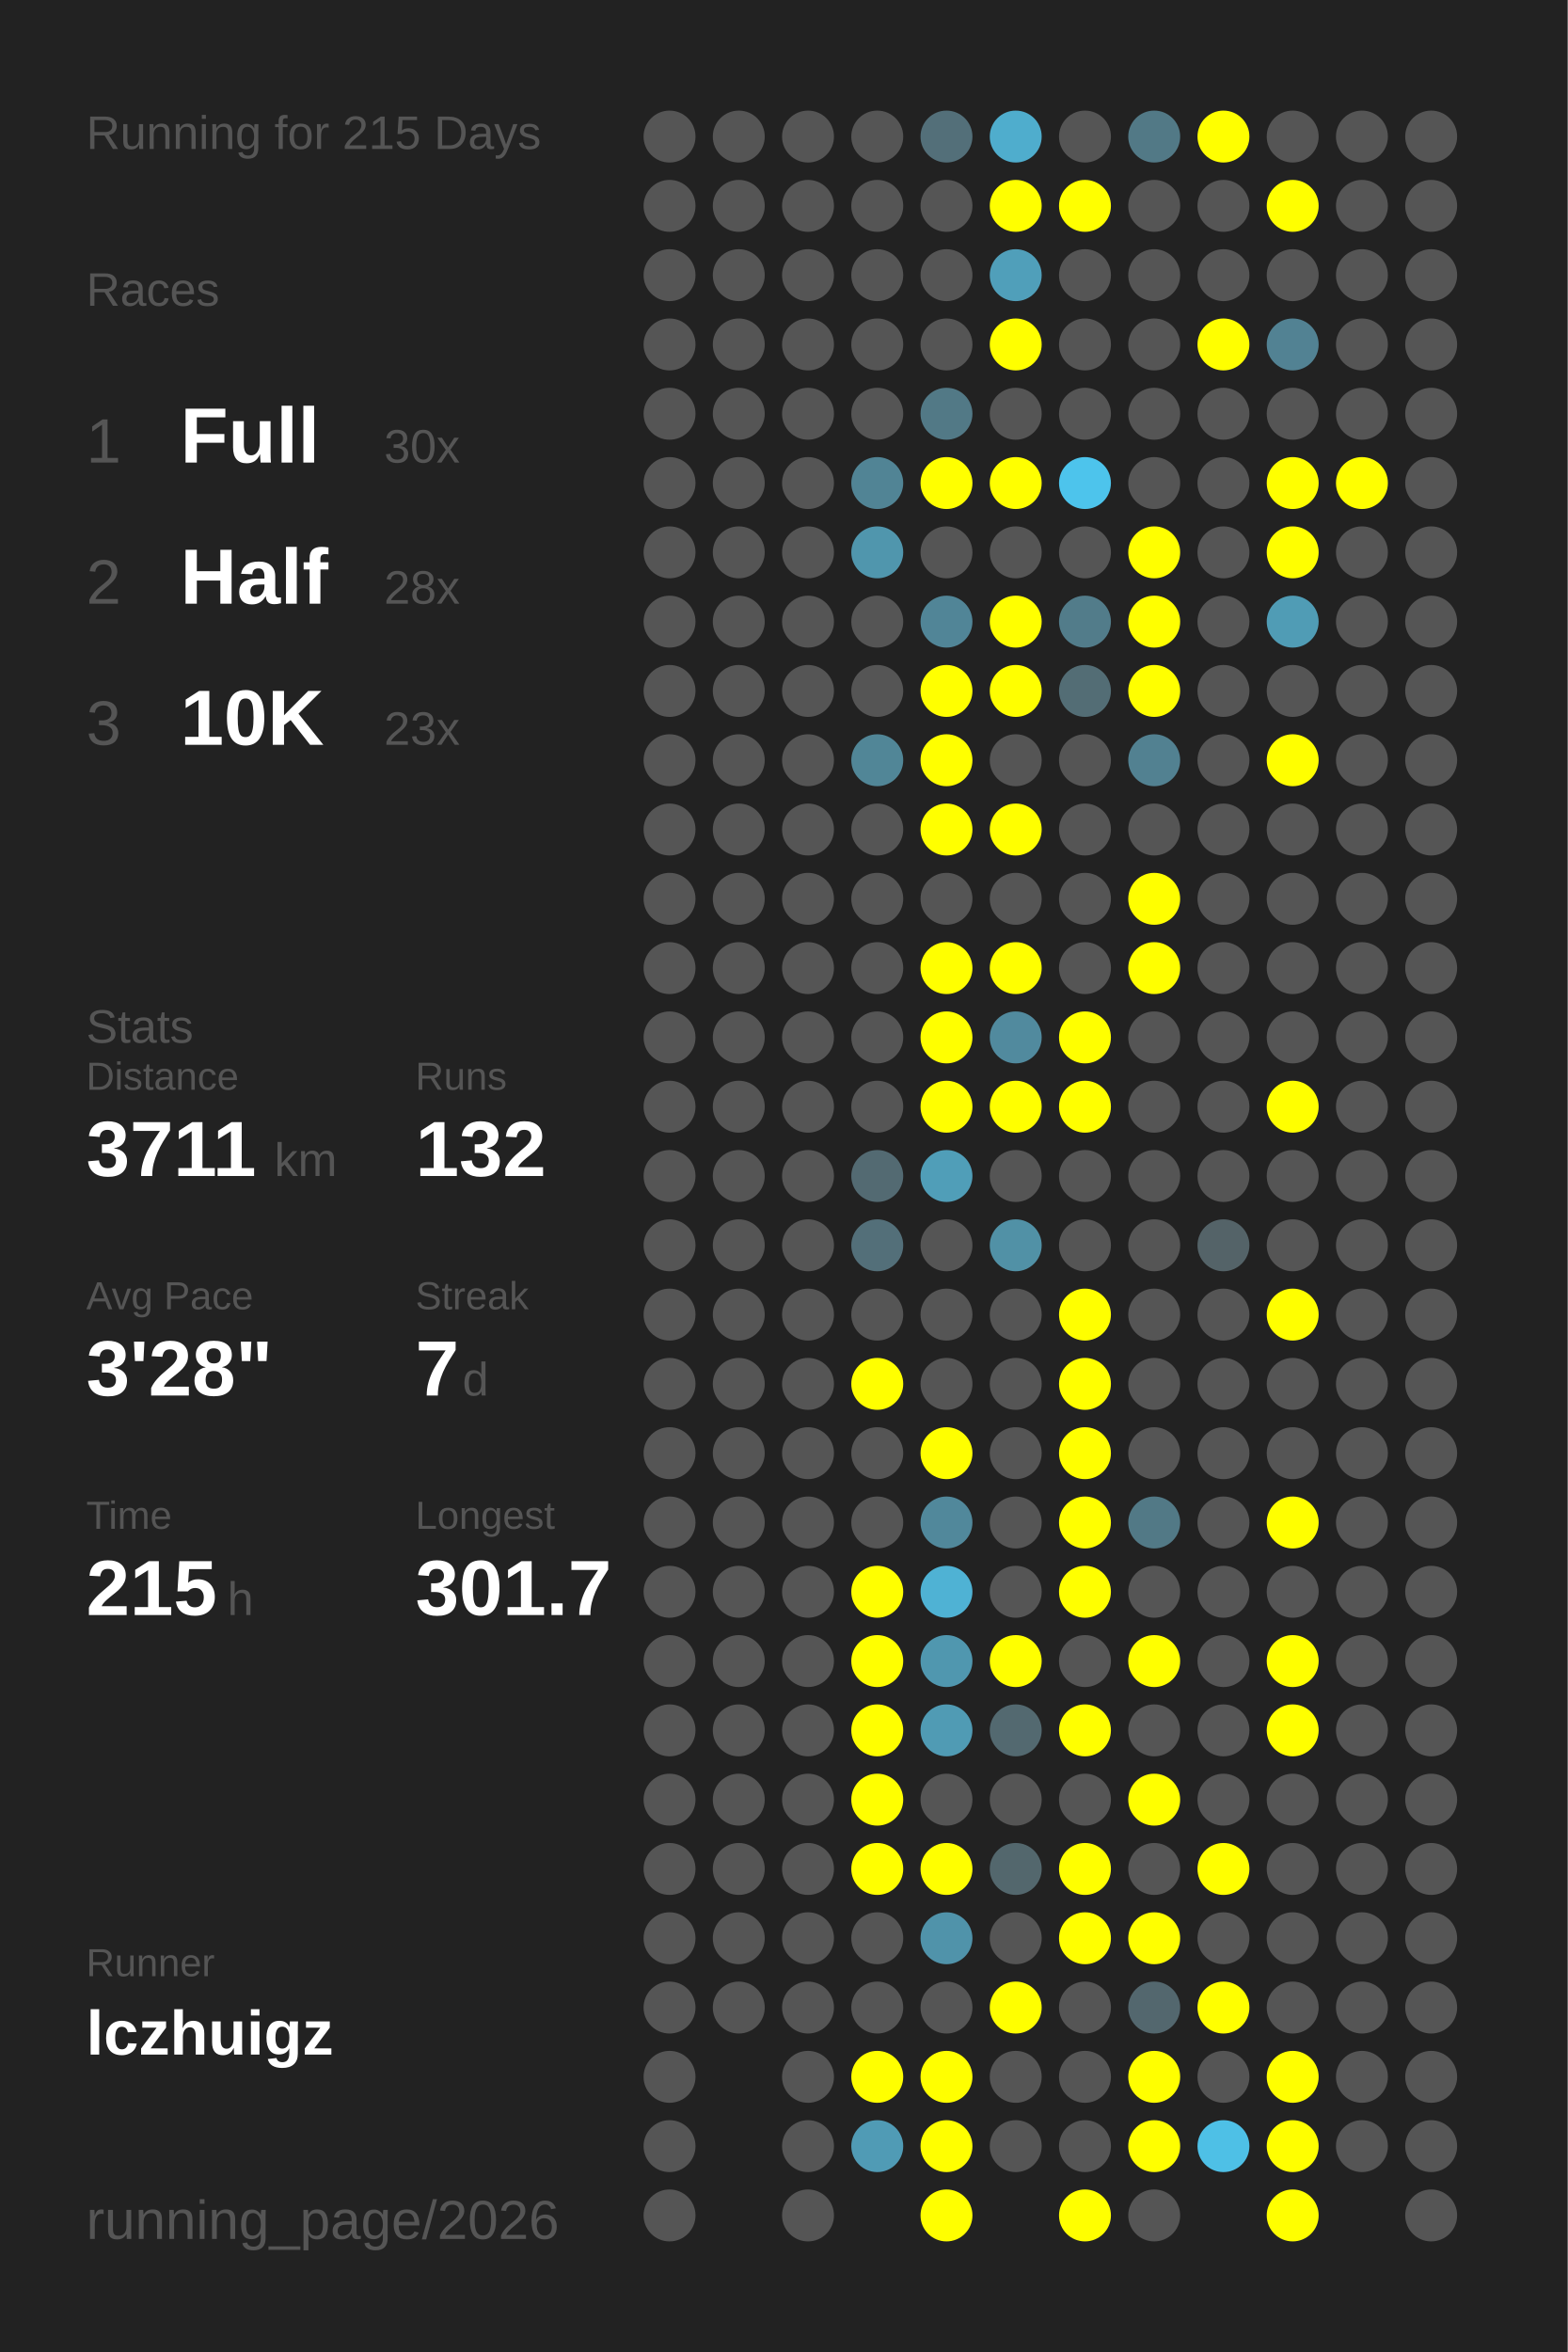
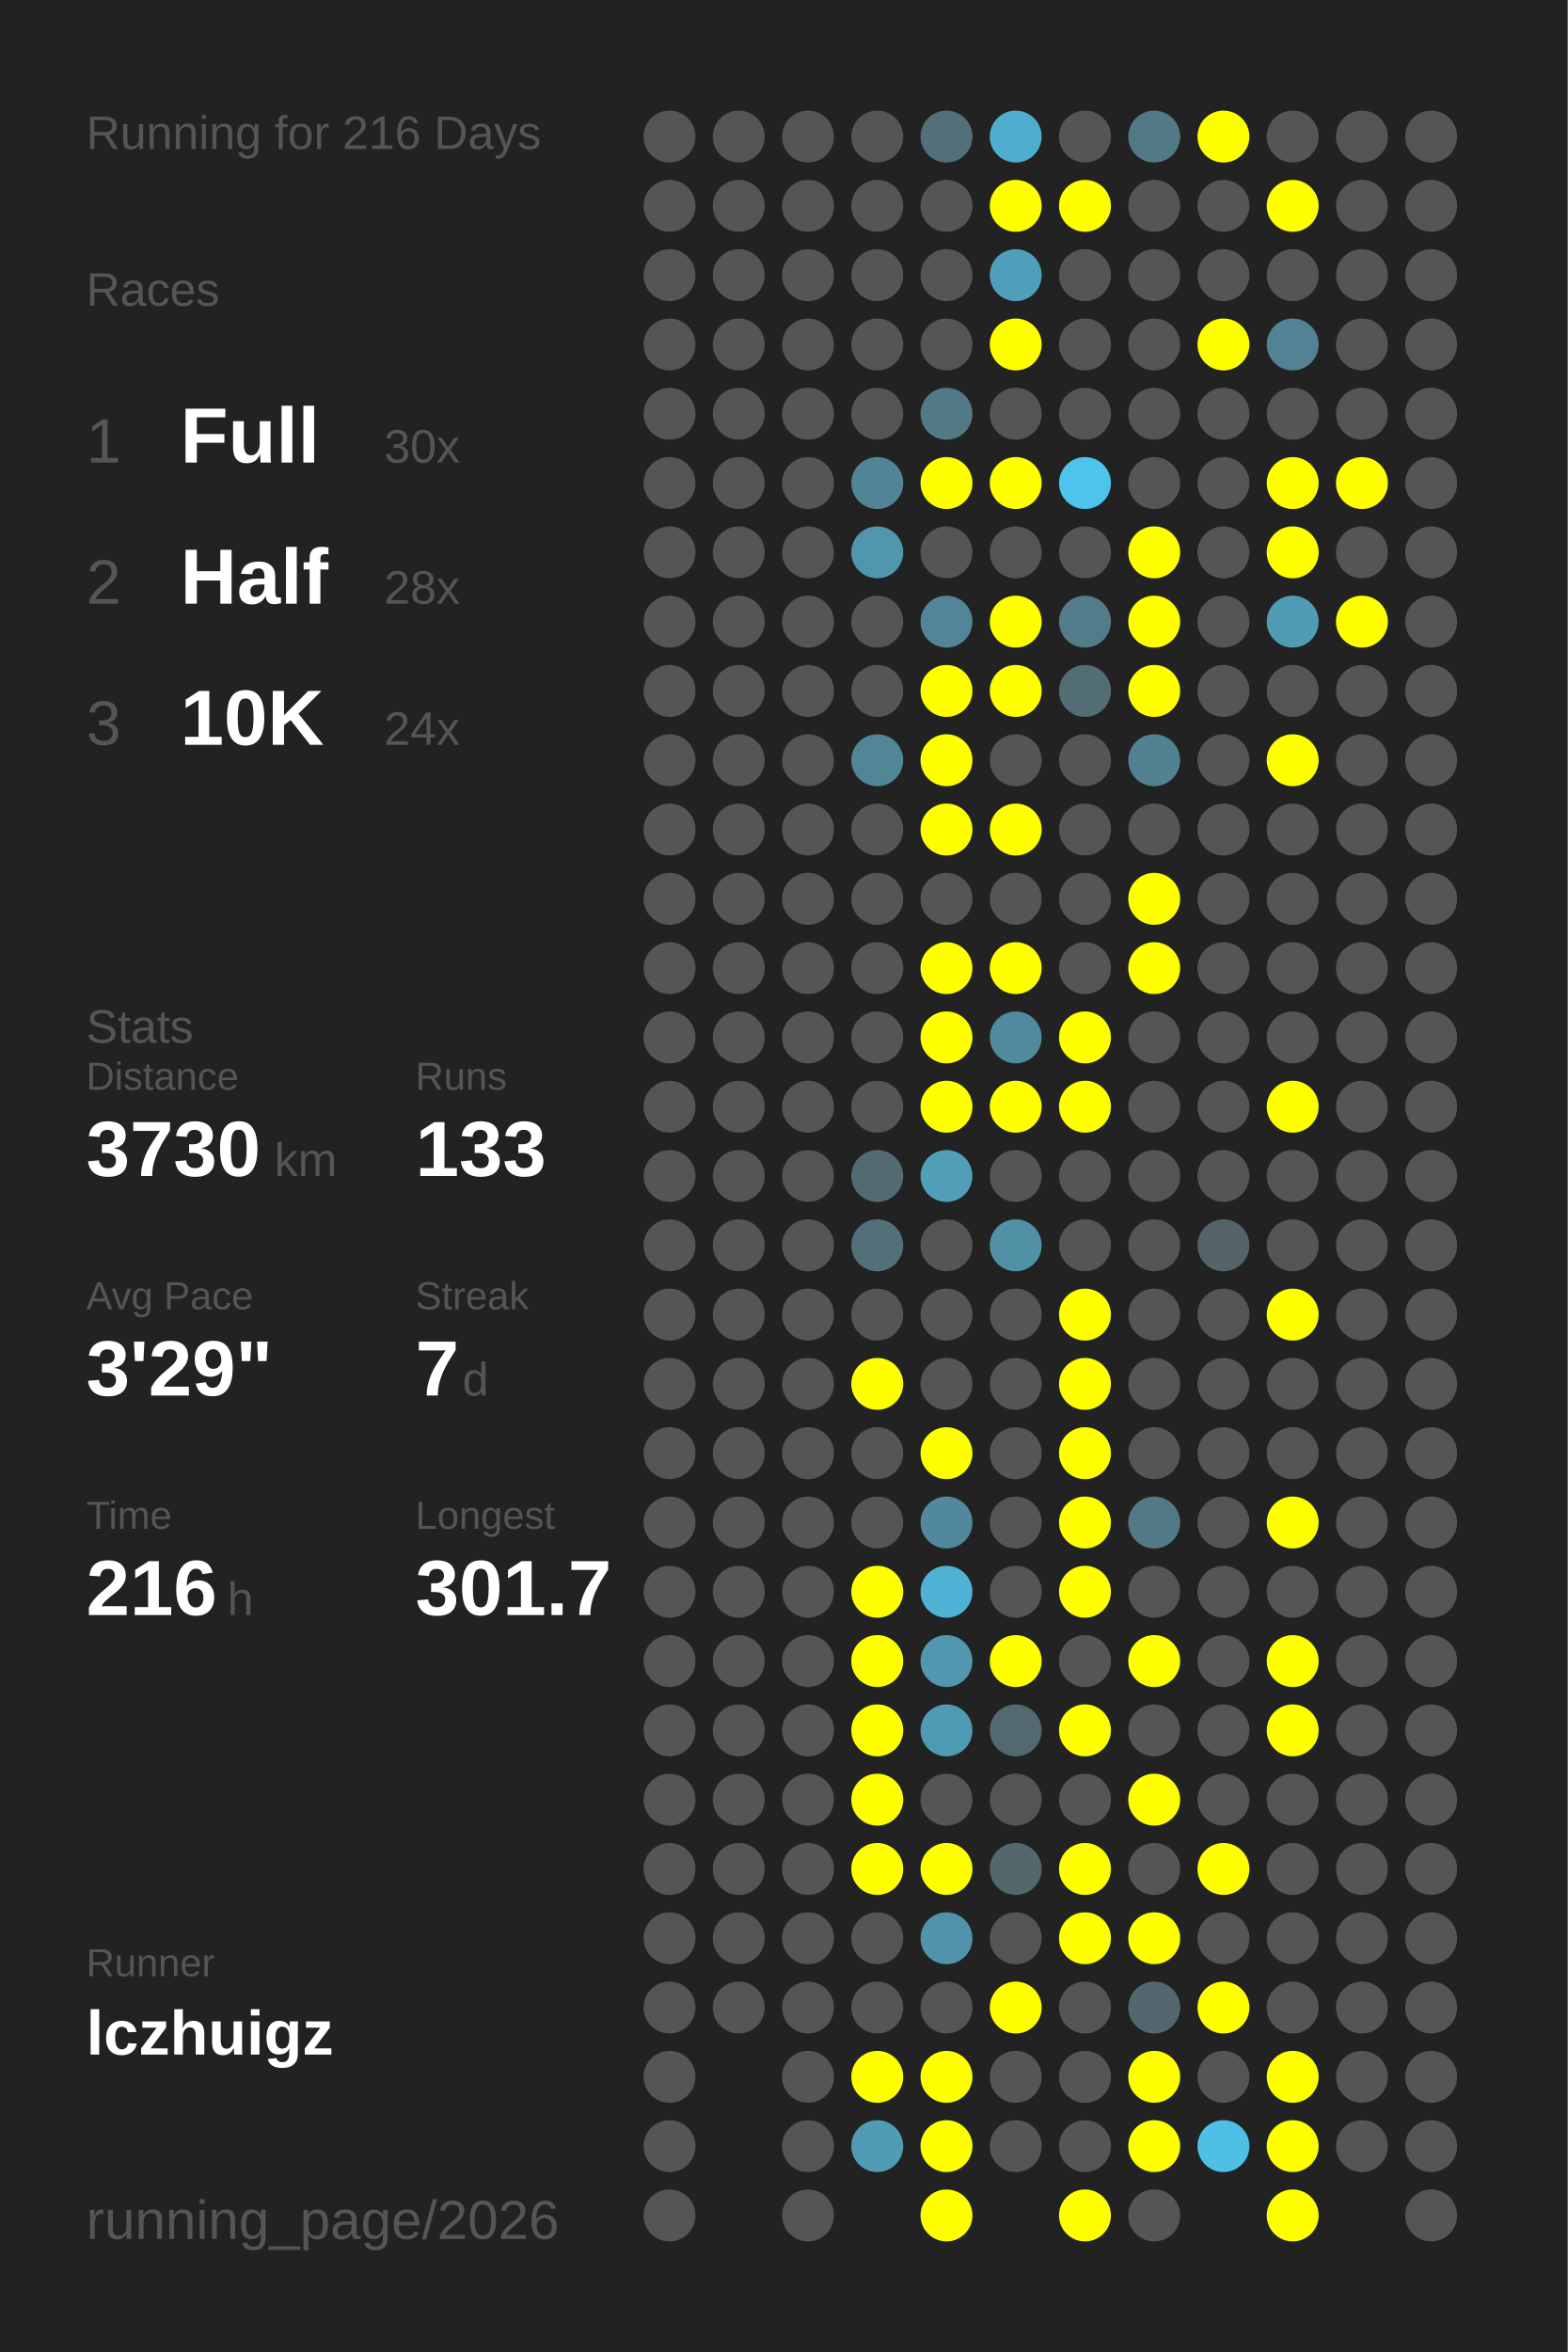
<svg xmlns="http://www.w3.org/2000/svg" baseProfile="full" height="300mm" version="1.1" viewBox="0,0,200,300" width="200mm">
  <defs />
  <rect fill="#222222" height="300" width="200" x="0" y="0" />
-   <text fill="#555555" style="font-size:6px; font-family:Arial;" x="11" y="19">Running for 215 Days</text>
+   <text fill="#555555" style="font-size:6px; font-family:Arial;" x="11" y="19">Running for 216 Days</text>
  <text fill="#555555" style="font-size:6px; font-family:Arial;" x="11" y="39">Races</text>
  <text fill="#555555" style="font-size:8px; font-family:Arial;" x="11" y="59">1</text>
  <text fill="#FFFFFF" style="font-size:10px; font-family:Arial; font-weight:bold;" x="23" y="59">Full</text>
  <text fill="#555555" style="font-size:6px; font-family:Arial;" x="49" y="59">30x</text>
  <text fill="#555555" style="font-size:8px; font-family:Arial;" x="11" y="77">2</text>
  <text fill="#FFFFFF" style="font-size:10px; font-family:Arial; font-weight:bold;" x="23" y="77">Half</text>
  <text fill="#555555" style="font-size:6px; font-family:Arial;" x="49" y="77">28x</text>
  <text fill="#555555" style="font-size:8px; font-family:Arial;" x="11" y="95">3</text>
  <text fill="#FFFFFF" style="font-size:10px; font-family:Arial; font-weight:bold;" x="23" y="95">10K</text>
-   <text fill="#555555" style="font-size:6px; font-family:Arial;" x="49" y="95">23x</text>
+   <text fill="#555555" style="font-size:6px; font-family:Arial;" x="49" y="95">24x</text>
  <text fill="#555555" style="font-size:6px; font-family:Arial;" x="11" y="133">Stats</text>
  <text fill="#555555" style="font-size:5px; font-family:Arial;" x="11" y="139">Distance</text>
-   <text fill="#FFFFFF" style="font-size:10px; font-family:Arial; font-weight:bold;" x="11" y="150">3711</text>
+   <text fill="#FFFFFF" style="font-size:10px; font-family:Arial; font-weight:bold;" x="11" y="150">3730</text>
  <text fill="#555555" style="font-size:6px; font-family:Arial;" x="35" y="150">km</text>
  <text fill="#555555" style="font-size:5px; font-family:Arial;" x="53" y="139">Runs</text>
-   <text fill="#FFFFFF" style="font-size:10px; font-family:Arial; font-weight:bold;" x="53" y="150">132</text>
+   <text fill="#FFFFFF" style="font-size:10px; font-family:Arial; font-weight:bold;" x="53" y="150">133</text>
  <text fill="#555555" style="font-size:5px; font-family:Arial;" x="11" y="167">Avg Pace</text>
-   <text fill="#FFFFFF" style="font-size:10px; font-family:Arial; font-weight:bold;" x="11" y="178">3'28"</text>
+   <text fill="#FFFFFF" style="font-size:10px; font-family:Arial; font-weight:bold;" x="11" y="178">3'29"</text>
  <text fill="#555555" style="font-size:5px; font-family:Arial;" x="53" y="167">Streak</text>
  <text fill="#FFFFFF" style="font-size:10px; font-family:Arial; font-weight:bold;" x="53" y="178">7</text>
  <text fill="#555555" style="font-size:6px; font-family:Arial;" x="59" y="178">d</text>
  <text fill="#555555" style="font-size:5px; font-family:Arial;" x="11" y="195">Time</text>
-   <text fill="#FFFFFF" style="font-size:10px; font-family:Arial; font-weight:bold;" x="11" y="206">215</text>
+   <text fill="#FFFFFF" style="font-size:10px; font-family:Arial; font-weight:bold;" x="11" y="206">216</text>
  <text fill="#555555" style="font-size:6px; font-family:Arial;" x="29" y="206">h</text>
  <text fill="#555555" style="font-size:5px; font-family:Arial;" x="53" y="195">Longest</text>
  <text fill="#FFFFFF" style="font-size:10px; font-family:Arial; font-weight:bold;" x="53" y="206">301.7</text>
  <text fill="#555555" style="font-size:5px; font-family:Arial;" x="11" y="252.065">Runner</text>
  <text fill="#FFFFFF" style="font-size:8px; font-family:Arial; font-weight:bold;" x="11" y="262.065">lczhuigz</text>
  <text fill="#555555" style="font-size:7px; font-family:Arial;" x="11" y="285.581">running_page/2026</text>
  <circle cx="85.417" cy="17.419" fill="#555555" r="3.312" />
  <circle cx="85.417" cy="26.258" fill="#555555" r="3.312" />
  <circle cx="85.417" cy="35.097" fill="#555555" r="3.312" />
  <circle cx="85.417" cy="43.935" fill="#555555" r="3.312" />
  <circle cx="85.417" cy="52.774" fill="#555555" r="3.312" />
  <circle cx="85.417" cy="61.613" fill="#555555" r="3.312" />
  <circle cx="85.417" cy="70.452" fill="#555555" r="3.312" />
  <circle cx="85.417" cy="79.29" fill="#555555" r="3.312" />
  <circle cx="85.417" cy="88.129" fill="#555555" r="3.312" />
  <circle cx="85.417" cy="96.968" fill="#555555" r="3.312" />
  <circle cx="85.417" cy="105.806" fill="#555555" r="3.312" />
  <circle cx="85.417" cy="114.645" fill="#555555" r="3.312" />
  <circle cx="85.417" cy="123.484" fill="#555555" r="3.312" />
  <circle cx="85.417" cy="132.323" fill="#555555" r="3.312" />
  <circle cx="85.417" cy="141.161" fill="#555555" r="3.312" />
  <circle cx="85.417" cy="150" fill="#555555" r="3.312" />
  <circle cx="85.417" cy="158.839" fill="#555555" r="3.312" />
  <circle cx="85.417" cy="167.677" fill="#555555" r="3.312" />
  <circle cx="85.417" cy="176.516" fill="#555555" r="3.312" />
  <circle cx="85.417" cy="185.355" fill="#555555" r="3.312" />
  <circle cx="85.417" cy="194.194" fill="#555555" r="3.312" />
  <circle cx="85.417" cy="203.032" fill="#555555" r="3.312" />
  <circle cx="85.417" cy="211.871" fill="#555555" r="3.312" />
  <circle cx="85.417" cy="220.71" fill="#555555" r="3.312" />
  <circle cx="85.417" cy="229.548" fill="#555555" r="3.312" />
  <circle cx="85.417" cy="238.387" fill="#555555" r="3.312" />
  <circle cx="85.417" cy="247.226" fill="#555555" r="3.312" />
  <circle cx="85.417" cy="256.065" fill="#555555" r="3.312" />
  <circle cx="85.417" cy="264.903" fill="#555555" r="3.312" />
  <circle cx="85.417" cy="273.742" fill="#555555" r="3.312" />
  <circle cx="85.417" cy="282.581" fill="#555555" r="3.312" />
  <circle cx="94.25" cy="17.419" fill="#555555" r="3.312" />
  <circle cx="94.25" cy="26.258" fill="#555555" r="3.312" />
  <circle cx="94.25" cy="35.097" fill="#555555" r="3.312" />
  <circle cx="94.25" cy="43.935" fill="#555555" r="3.312" />
  <circle cx="94.25" cy="52.774" fill="#555555" r="3.312" />
  <circle cx="94.25" cy="61.613" fill="#555555" r="3.312" />
  <circle cx="94.25" cy="70.452" fill="#555555" r="3.312" />
  <circle cx="94.25" cy="79.29" fill="#555555" r="3.312" />
  <circle cx="94.25" cy="88.129" fill="#555555" r="3.312" />
  <circle cx="94.25" cy="96.968" fill="#555555" r="3.312" />
  <circle cx="94.25" cy="105.806" fill="#555555" r="3.312" />
  <circle cx="94.25" cy="114.645" fill="#555555" r="3.312" />
  <circle cx="94.25" cy="123.484" fill="#555555" r="3.312" />
  <circle cx="94.25" cy="132.323" fill="#555555" r="3.312" />
  <circle cx="94.25" cy="141.161" fill="#555555" r="3.312" />
  <circle cx="94.25" cy="150" fill="#555555" r="3.312" />
  <circle cx="94.25" cy="158.839" fill="#555555" r="3.312" />
  <circle cx="94.25" cy="167.677" fill="#555555" r="3.312" />
  <circle cx="94.25" cy="176.516" fill="#555555" r="3.312" />
  <circle cx="94.25" cy="185.355" fill="#555555" r="3.312" />
  <circle cx="94.25" cy="194.194" fill="#555555" r="3.312" />
  <circle cx="94.25" cy="203.032" fill="#555555" r="3.312" />
  <circle cx="94.25" cy="211.871" fill="#555555" r="3.312" />
  <circle cx="94.25" cy="220.71" fill="#555555" r="3.312" />
  <circle cx="94.25" cy="229.548" fill="#555555" r="3.312" />
  <circle cx="94.25" cy="238.387" fill="#555555" r="3.312" />
  <circle cx="94.25" cy="247.226" fill="#555555" r="3.312" />
  <circle cx="94.25" cy="256.065" fill="#555555" r="3.312" />
  <circle cx="103.083" cy="17.419" fill="#555555" r="3.312" />
  <circle cx="103.083" cy="26.258" fill="#555555" r="3.312" />
  <circle cx="103.083" cy="35.097" fill="#555555" r="3.312" />
  <circle cx="103.083" cy="43.935" fill="#555555" r="3.312" />
  <circle cx="103.083" cy="52.774" fill="#555555" r="3.312" />
  <circle cx="103.083" cy="61.613" fill="#555555" r="3.312" />
  <circle cx="103.083" cy="70.452" fill="#555555" r="3.312" />
  <circle cx="103.083" cy="79.29" fill="#555555" r="3.312" />
  <circle cx="103.083" cy="88.129" fill="#555555" r="3.312" />
  <circle cx="103.083" cy="96.968" fill="#555555" r="3.312" />
  <circle cx="103.083" cy="105.806" fill="#555555" r="3.312" />
  <circle cx="103.083" cy="114.645" fill="#555555" r="3.312" />
  <circle cx="103.083" cy="123.484" fill="#555555" r="3.312" />
  <circle cx="103.083" cy="132.323" fill="#555555" r="3.312" />
  <circle cx="103.083" cy="141.161" fill="#555555" r="3.312" />
  <circle cx="103.083" cy="150" fill="#555555" r="3.312" />
  <circle cx="103.083" cy="158.839" fill="#555555" r="3.312" />
  <circle cx="103.083" cy="167.677" fill="#555555" r="3.312" />
  <circle cx="103.083" cy="176.516" fill="#555555" r="3.312" />
  <circle cx="103.083" cy="185.355" fill="#555555" r="3.312" />
  <circle cx="103.083" cy="194.194" fill="#555555" r="3.312" />
  <circle cx="103.083" cy="203.032" fill="#555555" r="3.312" />
  <circle cx="103.083" cy="211.871" fill="#555555" r="3.312" />
  <circle cx="103.083" cy="220.71" fill="#555555" r="3.312" />
  <circle cx="103.083" cy="229.548" fill="#555555" r="3.312" />
  <circle cx="103.083" cy="238.387" fill="#555555" r="3.312" />
  <circle cx="103.083" cy="247.226" fill="#555555" r="3.312" />
  <circle cx="103.083" cy="256.065" fill="#555555" r="3.312" />
  <circle cx="103.083" cy="264.903" fill="#555555" r="3.312" />
  <circle cx="103.083" cy="273.742" fill="#555555" r="3.312" />
  <circle cx="103.083" cy="282.581" fill="#555555" r="3.312" />
  <circle cx="111.917" cy="17.419" fill="#555555" r="3.312" />
  <circle cx="111.917" cy="26.258" fill="#555555" r="3.312" />
  <circle cx="111.917" cy="35.097" fill="#555555" r="3.312" />
  <circle cx="111.917" cy="43.935" fill="#555555" r="3.312" />
  <circle cx="111.917" cy="52.774" fill="#555555" r="3.312" />
  <circle cx="111.917" cy="61.613" fill="#518495" r="3.312" />
  <circle cx="111.917" cy="70.452" fill="#5096ad" r="3.312" />
  <circle cx="111.917" cy="79.29" fill="#555555" r="3.312" />
  <circle cx="111.917" cy="88.129" fill="#555555" r="3.312" />
  <circle cx="111.917" cy="96.968" fill="#518697" r="3.312" />
  <circle cx="111.917" cy="105.806" fill="#555555" r="3.312" />
  <circle cx="111.917" cy="114.645" fill="#555555" r="3.312" />
  <circle cx="111.917" cy="123.484" fill="#555555" r="3.312" />
  <circle cx="111.917" cy="132.323" fill="#555555" r="3.312" />
  <circle cx="111.917" cy="141.161" fill="#555555" r="3.312" />
  <circle cx="111.917" cy="150" fill="#536a72" r="3.312" />
  <circle cx="111.917" cy="158.839" fill="#536f79" r="3.312" />
  <circle cx="111.917" cy="167.677" fill="#555555" r="3.312" />
  <circle cx="111.917" cy="176.516" fill="#FFFF00" r="3.312" />
  <circle cx="111.917" cy="185.355" fill="#555555" r="3.312" />
  <circle cx="111.917" cy="194.194" fill="#555555" r="3.312" />
  <circle cx="111.917" cy="203.032" fill="#FFFF00" r="3.312" />
  <circle cx="111.917" cy="211.871" fill="#FFFF00" r="3.312" />
  <circle cx="111.917" cy="220.71" fill="#FFFF00" r="3.312" />
  <circle cx="111.917" cy="229.548" fill="#FFFF00" r="3.312" />
  <circle cx="111.917" cy="238.387" fill="#FFFF00" r="3.312" />
  <circle cx="111.917" cy="247.226" fill="#555555" r="3.312" />
  <circle cx="111.917" cy="256.065" fill="#555555" r="3.312" />
  <circle cx="111.917" cy="264.903" fill="#FFFF00" r="3.312" />
  <circle cx="111.917" cy="273.742" fill="#509bb5" r="3.312" />
  <circle cx="120.75" cy="17.419" fill="#536f79" r="3.312" />
  <circle cx="120.75" cy="26.258" fill="#555555" r="3.312" />
  <circle cx="120.75" cy="35.097" fill="#555555" r="3.312" />
  <circle cx="120.75" cy="43.935" fill="#555555" r="3.312" />
  <circle cx="120.75" cy="52.774" fill="#527986" r="3.312" />
  <circle cx="120.75" cy="61.613" fill="#FFFF00" r="3.312" />
  <circle cx="120.75" cy="70.452" fill="#555555" r="3.312" />
  <circle cx="120.75" cy="79.29" fill="#518597" r="3.312" />
  <circle cx="120.75" cy="88.129" fill="#FFFF00" r="3.312" />
  <circle cx="120.75" cy="96.968" fill="#FFFF00" r="3.312" />
  <circle cx="120.75" cy="105.806" fill="#FFFF00" r="3.312" />
  <circle cx="120.75" cy="114.645" fill="#555555" r="3.312" />
  <circle cx="120.75" cy="123.484" fill="#FFFF00" r="3.312" />
  <circle cx="120.75" cy="132.323" fill="#FFFF00" r="3.312" />
  <circle cx="120.75" cy="141.161" fill="#FFFF00" r="3.312" />
  <circle cx="120.75" cy="150" fill="#509eb8" r="3.312" />
  <circle cx="120.75" cy="158.839" fill="#555555" r="3.312" />
  <circle cx="120.75" cy="167.677" fill="#555555" r="3.312" />
  <circle cx="120.75" cy="176.516" fill="#555555" r="3.312" />
  <circle cx="120.75" cy="185.355" fill="#FFFF00" r="3.312" />
  <circle cx="120.75" cy="194.194" fill="#51889b" r="3.312" />
  <circle cx="120.75" cy="203.032" fill="#4fb2d4" r="3.312" />
  <circle cx="120.75" cy="211.871" fill="#5097af" r="3.312" />
  <circle cx="120.75" cy="220.71" fill="#509bb4" r="3.312" />
  <circle cx="120.75" cy="229.548" fill="#555555" r="3.312" />
  <circle cx="120.75" cy="238.387" fill="#FFFF00" r="3.312" />
  <circle cx="120.75" cy="247.226" fill="#5093aa" r="3.312" />
  <circle cx="120.75" cy="256.065" fill="#555555" r="3.312" />
  <circle cx="120.75" cy="264.903" fill="#FFFF00" r="3.312" />
  <circle cx="120.75" cy="273.742" fill="#FFFF00" r="3.312" />
  <circle cx="120.75" cy="282.581" fill="#FFFF00" r="3.312" />
  <circle cx="129.583" cy="17.419" fill="#4fadcd" r="3.312" />
  <circle cx="129.583" cy="26.258" fill="#FFFF00" r="3.312" />
  <circle cx="129.583" cy="35.097" fill="#509fba" r="3.312" />
  <circle cx="129.583" cy="43.935" fill="#FFFF00" r="3.312" />
  <circle cx="129.583" cy="52.774" fill="#555555" r="3.312" />
  <circle cx="129.583" cy="61.613" fill="#FFFF00" r="3.312" />
  <circle cx="129.583" cy="70.452" fill="#555555" r="3.312" />
  <circle cx="129.583" cy="79.29" fill="#FFFF00" r="3.312" />
  <circle cx="129.583" cy="88.129" fill="#FFFF00" r="3.312" />
  <circle cx="129.583" cy="96.968" fill="#555555" r="3.312" />
  <circle cx="129.583" cy="105.806" fill="#FFFF00" r="3.312" />
  <circle cx="129.583" cy="114.645" fill="#555555" r="3.312" />
  <circle cx="129.583" cy="123.484" fill="#FFFF00" r="3.312" />
  <circle cx="129.583" cy="132.323" fill="#518a9e" r="3.312" />
  <circle cx="129.583" cy="141.161" fill="#FFFF00" r="3.312" />
  <circle cx="129.583" cy="150" fill="#555555" r="3.312" />
  <circle cx="129.583" cy="158.839" fill="#5191a6" r="3.312" />
  <circle cx="129.583" cy="167.677" fill="#555555" r="3.312" />
  <circle cx="129.583" cy="176.516" fill="#555555" r="3.312" />
  <circle cx="129.583" cy="185.355" fill="#555555" r="3.312" />
  <circle cx="129.583" cy="194.194" fill="#555555" r="3.312" />
  <circle cx="129.583" cy="203.032" fill="#555555" r="3.312" />
  <circle cx="129.583" cy="211.871" fill="#FFFF00" r="3.312" />
  <circle cx="129.583" cy="220.71" fill="#536970" r="3.312" />
  <circle cx="129.583" cy="229.548" fill="#555555" r="3.312" />
  <circle cx="129.583" cy="238.387" fill="#53676d" r="3.312" />
  <circle cx="129.583" cy="247.226" fill="#555555" r="3.312" />
  <circle cx="129.583" cy="256.065" fill="#FFFF00" r="3.312" />
  <circle cx="129.583" cy="264.903" fill="#555555" r="3.312" />
  <circle cx="129.583" cy="273.742" fill="#555555" r="3.312" />
  <circle cx="138.417" cy="17.419" fill="#555555" r="3.312" />
  <circle cx="138.417" cy="26.258" fill="#FFFF00" r="3.312" />
  <circle cx="138.417" cy="35.097" fill="#555555" r="3.312" />
  <circle cx="138.417" cy="43.935" fill="#555555" r="3.312" />
  <circle cx="138.417" cy="52.774" fill="#555555" r="3.312" />
  <circle cx="138.417" cy="61.613" fill="#4dc4ec" r="3.312" />
  <circle cx="138.417" cy="70.452" fill="#555555" r="3.312" />
  <circle cx="138.417" cy="79.29" fill="#527c8a" r="3.312" />
  <circle cx="138.417" cy="88.129" fill="#536d75" r="3.312" />
  <circle cx="138.417" cy="96.968" fill="#555555" r="3.312" />
  <circle cx="138.417" cy="105.806" fill="#555555" r="3.312" />
  <circle cx="138.417" cy="114.645" fill="#555555" r="3.312" />
  <circle cx="138.417" cy="123.484" fill="#555555" r="3.312" />
  <circle cx="138.417" cy="132.323" fill="#FFFF00" r="3.312" />
  <circle cx="138.417" cy="141.161" fill="#FFFF00" r="3.312" />
  <circle cx="138.417" cy="150" fill="#555555" r="3.312" />
  <circle cx="138.417" cy="158.839" fill="#555555" r="3.312" />
  <circle cx="138.417" cy="167.677" fill="#FFFF00" r="3.312" />
  <circle cx="138.417" cy="176.516" fill="#FFFF00" r="3.312" />
  <circle cx="138.417" cy="185.355" fill="#FFFF00" r="3.312" />
  <circle cx="138.417" cy="194.194" fill="#FFFF00" r="3.312" />
  <circle cx="138.417" cy="203.032" fill="#FFFF00" r="3.312" />
  <circle cx="138.417" cy="211.871" fill="#555555" r="3.312" />
  <circle cx="138.417" cy="220.71" fill="#FFFF00" r="3.312" />
  <circle cx="138.417" cy="229.548" fill="#555555" r="3.312" />
  <circle cx="138.417" cy="238.387" fill="#FFFF00" r="3.312" />
  <circle cx="138.417" cy="247.226" fill="#FFFF00" r="3.312" />
  <circle cx="138.417" cy="256.065" fill="#555555" r="3.312" />
  <circle cx="138.417" cy="264.903" fill="#555555" r="3.312" />
  <circle cx="138.417" cy="273.742" fill="#555555" r="3.312" />
  <circle cx="138.417" cy="282.581" fill="#FFFF00" r="3.312" />
  <circle cx="147.25" cy="17.419" fill="#527986" r="3.312" />
  <circle cx="147.25" cy="26.258" fill="#555555" r="3.312" />
  <circle cx="147.25" cy="35.097" fill="#555555" r="3.312" />
  <circle cx="147.25" cy="43.935" fill="#555555" r="3.312" />
  <circle cx="147.25" cy="52.774" fill="#555555" r="3.312" />
  <circle cx="147.25" cy="61.613" fill="#555555" r="3.312" />
  <circle cx="147.25" cy="70.452" fill="#FFFF00" r="3.312" />
  <circle cx="147.25" cy="79.29" fill="#FFFF00" r="3.312" />
  <circle cx="147.25" cy="88.129" fill="#FFFF00" r="3.312" />
  <circle cx="147.25" cy="96.968" fill="#528191" r="3.312" />
  <circle cx="147.25" cy="105.806" fill="#555555" r="3.312" />
  <circle cx="147.25" cy="114.645" fill="#FFFF00" r="3.312" />
  <circle cx="147.25" cy="123.484" fill="#FFFF00" r="3.312" />
  <circle cx="147.25" cy="132.323" fill="#555555" r="3.312" />
  <circle cx="147.25" cy="141.161" fill="#555555" r="3.312" />
  <circle cx="147.25" cy="150" fill="#555555" r="3.312" />
  <circle cx="147.25" cy="158.839" fill="#555555" r="3.312" />
  <circle cx="147.25" cy="167.677" fill="#555555" r="3.312" />
  <circle cx="147.25" cy="176.516" fill="#555555" r="3.312" />
  <circle cx="147.25" cy="185.355" fill="#555555" r="3.312" />
  <circle cx="147.25" cy="194.194" fill="#527986" r="3.312" />
  <circle cx="147.25" cy="203.032" fill="#555555" r="3.312" />
  <circle cx="147.25" cy="211.871" fill="#FFFF00" r="3.312" />
  <circle cx="147.25" cy="220.71" fill="#555555" r="3.312" />
  <circle cx="147.25" cy="229.548" fill="#FFFF00" r="3.312" />
  <circle cx="147.25" cy="238.387" fill="#555555" r="3.312" />
  <circle cx="147.25" cy="247.226" fill="#FFFF00" r="3.312" />
  <circle cx="147.25" cy="256.065" fill="#53676e" r="3.312" />
  <circle cx="147.25" cy="264.903" fill="#FFFF00" r="3.312" />
  <circle cx="147.25" cy="273.742" fill="#FFFF00" r="3.312" />
  <circle cx="147.25" cy="282.581" fill="#555555" r="3.312" />
  <circle cx="156.083" cy="17.419" fill="#FFFF00" r="3.312" />
  <circle cx="156.083" cy="26.258" fill="#555555" r="3.312" />
  <circle cx="156.083" cy="35.097" fill="#555555" r="3.312" />
  <circle cx="156.083" cy="43.935" fill="#FFFF00" r="3.312" />
  <circle cx="156.083" cy="52.774" fill="#555555" r="3.312" />
  <circle cx="156.083" cy="61.613" fill="#555555" r="3.312" />
  <circle cx="156.083" cy="70.452" fill="#555555" r="3.312" />
  <circle cx="156.083" cy="79.29" fill="#555555" r="3.312" />
  <circle cx="156.083" cy="88.129" fill="#555555" r="3.312" />
  <circle cx="156.083" cy="96.968" fill="#555555" r="3.312" />
  <circle cx="156.083" cy="105.806" fill="#555555" r="3.312" />
  <circle cx="156.083" cy="114.645" fill="#555555" r="3.312" />
  <circle cx="156.083" cy="123.484" fill="#555555" r="3.312" />
  <circle cx="156.083" cy="132.323" fill="#555555" r="3.312" />
  <circle cx="156.083" cy="141.161" fill="#555555" r="3.312" />
  <circle cx="156.083" cy="150" fill="#555555" r="3.312" />
  <circle cx="156.083" cy="158.839" fill="#546368" r="3.312" />
  <circle cx="156.083" cy="167.677" fill="#555555" r="3.312" />
  <circle cx="156.083" cy="176.516" fill="#555555" r="3.312" />
  <circle cx="156.083" cy="185.355" fill="#555555" r="3.312" />
  <circle cx="156.083" cy="194.194" fill="#555555" r="3.312" />
  <circle cx="156.083" cy="203.032" fill="#555555" r="3.312" />
  <circle cx="156.083" cy="211.871" fill="#555555" r="3.312" />
  <circle cx="156.083" cy="220.71" fill="#555555" r="3.312" />
  <circle cx="156.083" cy="229.548" fill="#555555" r="3.312" />
  <circle cx="156.083" cy="238.387" fill="#FFFF00" r="3.312" />
  <circle cx="156.083" cy="247.226" fill="#555555" r="3.312" />
  <circle cx="156.083" cy="256.065" fill="#FFFF00" r="3.312" />
  <circle cx="156.083" cy="264.903" fill="#555555" r="3.312" />
  <circle cx="156.083" cy="273.742" fill="#4ec0e6" r="3.312" />
  <circle cx="164.917" cy="17.419" fill="#555555" r="3.312" />
  <circle cx="164.917" cy="26.258" fill="#FFFF00" r="3.312" />
  <circle cx="164.917" cy="35.097" fill="#555555" r="3.312" />
  <circle cx="164.917" cy="43.935" fill="#528293" r="3.312" />
  <circle cx="164.917" cy="52.774" fill="#555555" r="3.312" />
  <circle cx="164.917" cy="61.613" fill="#FFFF00" r="3.312" />
  <circle cx="164.917" cy="70.452" fill="#FFFF00" r="3.312" />
  <circle cx="164.917" cy="79.29" fill="#509cb5" r="3.312" />
  <circle cx="164.917" cy="88.129" fill="#555555" r="3.312" />
  <circle cx="164.917" cy="96.968" fill="#FFFF00" r="3.312" />
  <circle cx="164.917" cy="105.806" fill="#555555" r="3.312" />
  <circle cx="164.917" cy="114.645" fill="#555555" r="3.312" />
  <circle cx="164.917" cy="123.484" fill="#555555" r="3.312" />
  <circle cx="164.917" cy="132.323" fill="#555555" r="3.312" />
  <circle cx="164.917" cy="141.161" fill="#FFFF00" r="3.312" />
  <circle cx="164.917" cy="150" fill="#555555" r="3.312" />
  <circle cx="164.917" cy="158.839" fill="#555555" r="3.312" />
  <circle cx="164.917" cy="167.677" fill="#FFFF00" r="3.312" />
  <circle cx="164.917" cy="176.516" fill="#555555" r="3.312" />
  <circle cx="164.917" cy="185.355" fill="#555555" r="3.312" />
  <circle cx="164.917" cy="194.194" fill="#FFFF00" r="3.312" />
  <circle cx="164.917" cy="203.032" fill="#555555" r="3.312" />
  <circle cx="164.917" cy="211.871" fill="#FFFF00" r="3.312" />
  <circle cx="164.917" cy="220.71" fill="#FFFF00" r="3.312" />
  <circle cx="164.917" cy="229.548" fill="#555555" r="3.312" />
  <circle cx="164.917" cy="238.387" fill="#555555" r="3.312" />
  <circle cx="164.917" cy="247.226" fill="#555555" r="3.312" />
  <circle cx="164.917" cy="256.065" fill="#555555" r="3.312" />
  <circle cx="164.917" cy="264.903" fill="#FFFF00" r="3.312" />
  <circle cx="164.917" cy="273.742" fill="#FFFF00" r="3.312" />
  <circle cx="164.917" cy="282.581" fill="#FFFF00" r="3.312" />
  <circle cx="173.75" cy="17.419" fill="#555555" r="3.312" />
  <circle cx="173.75" cy="26.258" fill="#555555" r="3.312" />
  <circle cx="173.75" cy="35.097" fill="#555555" r="3.312" />
  <circle cx="173.75" cy="43.935" fill="#555555" r="3.312" />
  <circle cx="173.75" cy="52.774" fill="#555555" r="3.312" />
  <circle cx="173.75" cy="61.613" fill="#FFFF00" r="3.312" />
  <circle cx="173.75" cy="70.452" fill="#555555" r="3.312" />
-   <circle cx="173.75" cy="79.29" fill="#555555" r="3.312" />
+   <circle cx="173.75" cy="79.29" fill="#FFFF00" r="3.312" />
  <circle cx="173.75" cy="88.129" fill="#555555" r="3.312" />
  <circle cx="173.75" cy="96.968" fill="#555555" r="3.312" />
  <circle cx="173.75" cy="105.806" fill="#555555" r="3.312" />
  <circle cx="173.75" cy="114.645" fill="#555555" r="3.312" />
  <circle cx="173.75" cy="123.484" fill="#555555" r="3.312" />
  <circle cx="173.75" cy="132.323" fill="#555555" r="3.312" />
  <circle cx="173.75" cy="141.161" fill="#555555" r="3.312" />
  <circle cx="173.75" cy="150" fill="#555555" r="3.312" />
  <circle cx="173.75" cy="158.839" fill="#555555" r="3.312" />
  <circle cx="173.75" cy="167.677" fill="#555555" r="3.312" />
  <circle cx="173.75" cy="176.516" fill="#555555" r="3.312" />
  <circle cx="173.75" cy="185.355" fill="#555555" r="3.312" />
  <circle cx="173.75" cy="194.194" fill="#555555" r="3.312" />
  <circle cx="173.75" cy="203.032" fill="#555555" r="3.312" />
  <circle cx="173.75" cy="211.871" fill="#555555" r="3.312" />
  <circle cx="173.75" cy="220.71" fill="#555555" r="3.312" />
  <circle cx="173.75" cy="229.548" fill="#555555" r="3.312" />
  <circle cx="173.75" cy="238.387" fill="#555555" r="3.312" />
  <circle cx="173.75" cy="247.226" fill="#555555" r="3.312" />
  <circle cx="173.75" cy="256.065" fill="#555555" r="3.312" />
  <circle cx="173.75" cy="264.903" fill="#555555" r="3.312" />
  <circle cx="173.75" cy="273.742" fill="#555555" r="3.312" />
  <circle cx="182.583" cy="17.419" fill="#555555" r="3.312" />
  <circle cx="182.583" cy="26.258" fill="#555555" r="3.312" />
  <circle cx="182.583" cy="35.097" fill="#555555" r="3.312" />
  <circle cx="182.583" cy="43.935" fill="#555555" r="3.312" />
  <circle cx="182.583" cy="52.774" fill="#555555" r="3.312" />
  <circle cx="182.583" cy="61.613" fill="#555555" r="3.312" />
  <circle cx="182.583" cy="70.452" fill="#555555" r="3.312" />
  <circle cx="182.583" cy="79.29" fill="#555555" r="3.312" />
  <circle cx="182.583" cy="88.129" fill="#555555" r="3.312" />
  <circle cx="182.583" cy="96.968" fill="#555555" r="3.312" />
  <circle cx="182.583" cy="105.806" fill="#555555" r="3.312" />
  <circle cx="182.583" cy="114.645" fill="#555555" r="3.312" />
  <circle cx="182.583" cy="123.484" fill="#555555" r="3.312" />
  <circle cx="182.583" cy="132.323" fill="#555555" r="3.312" />
  <circle cx="182.583" cy="141.161" fill="#555555" r="3.312" />
  <circle cx="182.583" cy="150" fill="#555555" r="3.312" />
  <circle cx="182.583" cy="158.839" fill="#555555" r="3.312" />
  <circle cx="182.583" cy="167.677" fill="#555555" r="3.312" />
  <circle cx="182.583" cy="176.516" fill="#555555" r="3.312" />
  <circle cx="182.583" cy="185.355" fill="#555555" r="3.312" />
  <circle cx="182.583" cy="194.194" fill="#555555" r="3.312" />
  <circle cx="182.583" cy="203.032" fill="#555555" r="3.312" />
  <circle cx="182.583" cy="211.871" fill="#555555" r="3.312" />
  <circle cx="182.583" cy="220.71" fill="#555555" r="3.312" />
  <circle cx="182.583" cy="229.548" fill="#555555" r="3.312" />
  <circle cx="182.583" cy="238.387" fill="#555555" r="3.312" />
  <circle cx="182.583" cy="247.226" fill="#555555" r="3.312" />
  <circle cx="182.583" cy="256.065" fill="#555555" r="3.312" />
  <circle cx="182.583" cy="264.903" fill="#555555" r="3.312" />
  <circle cx="182.583" cy="273.742" fill="#555555" r="3.312" />
  <circle cx="182.583" cy="282.581" fill="#555555" r="3.312" />
</svg>
